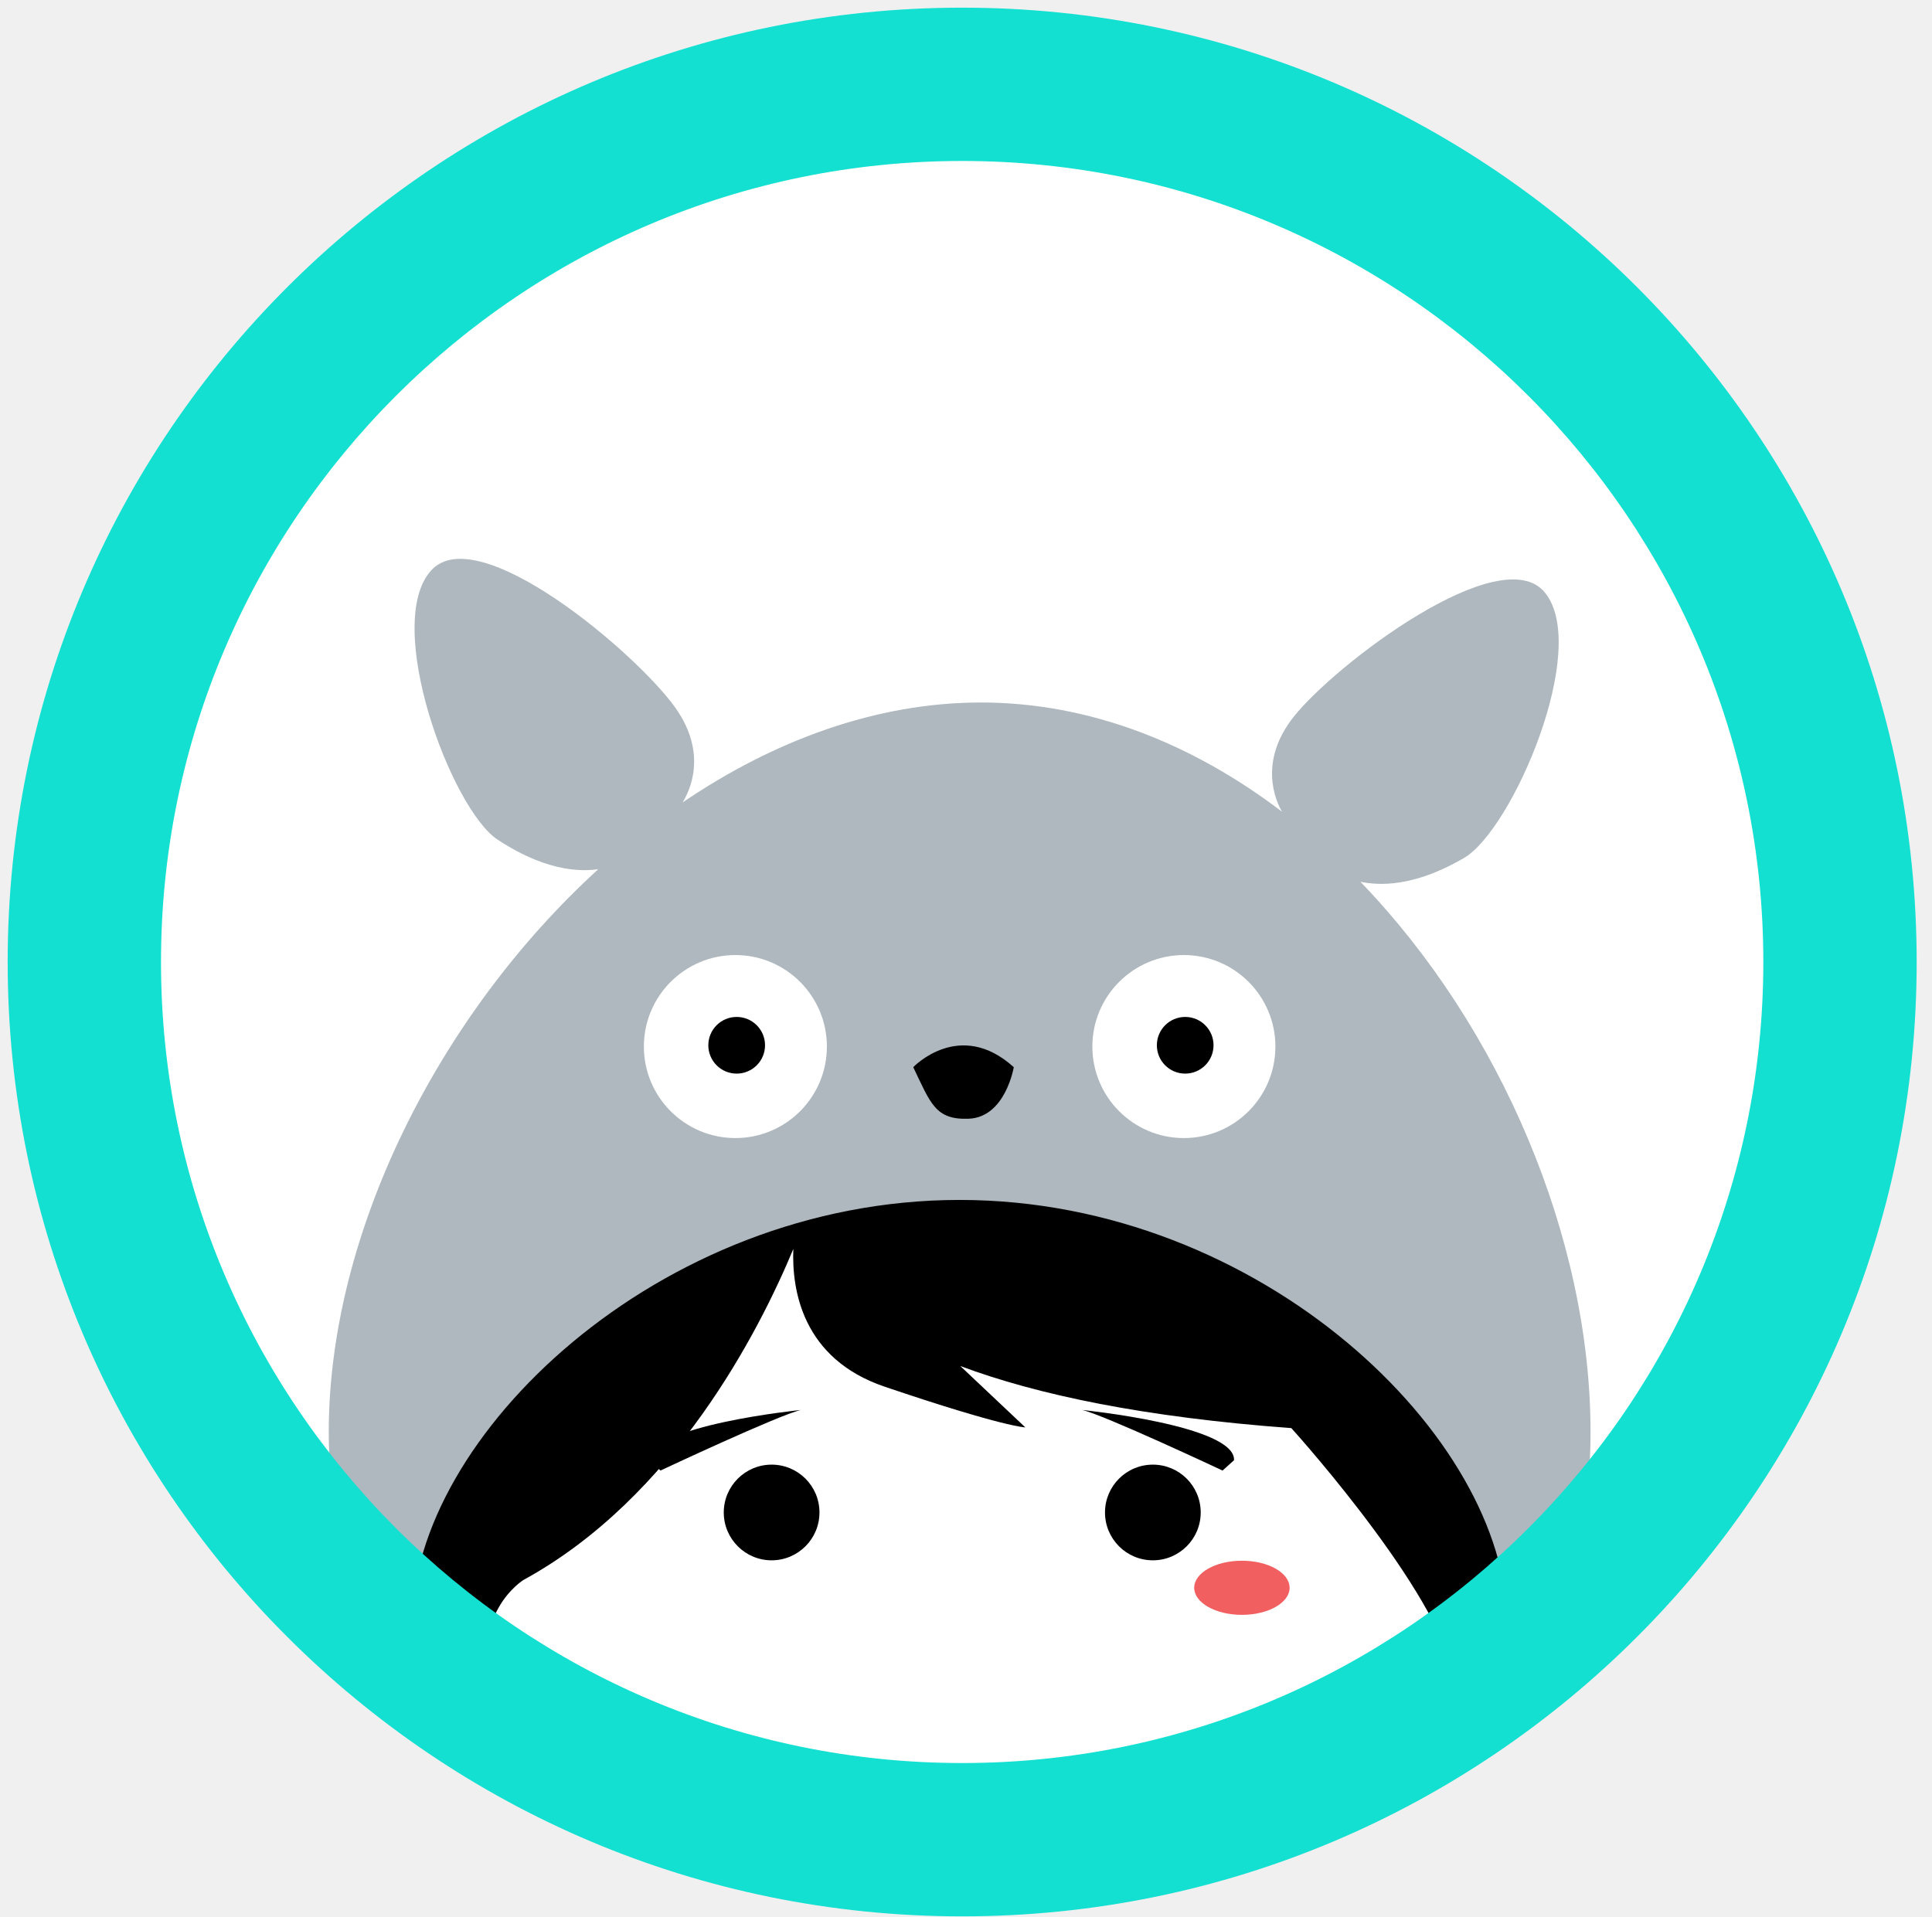
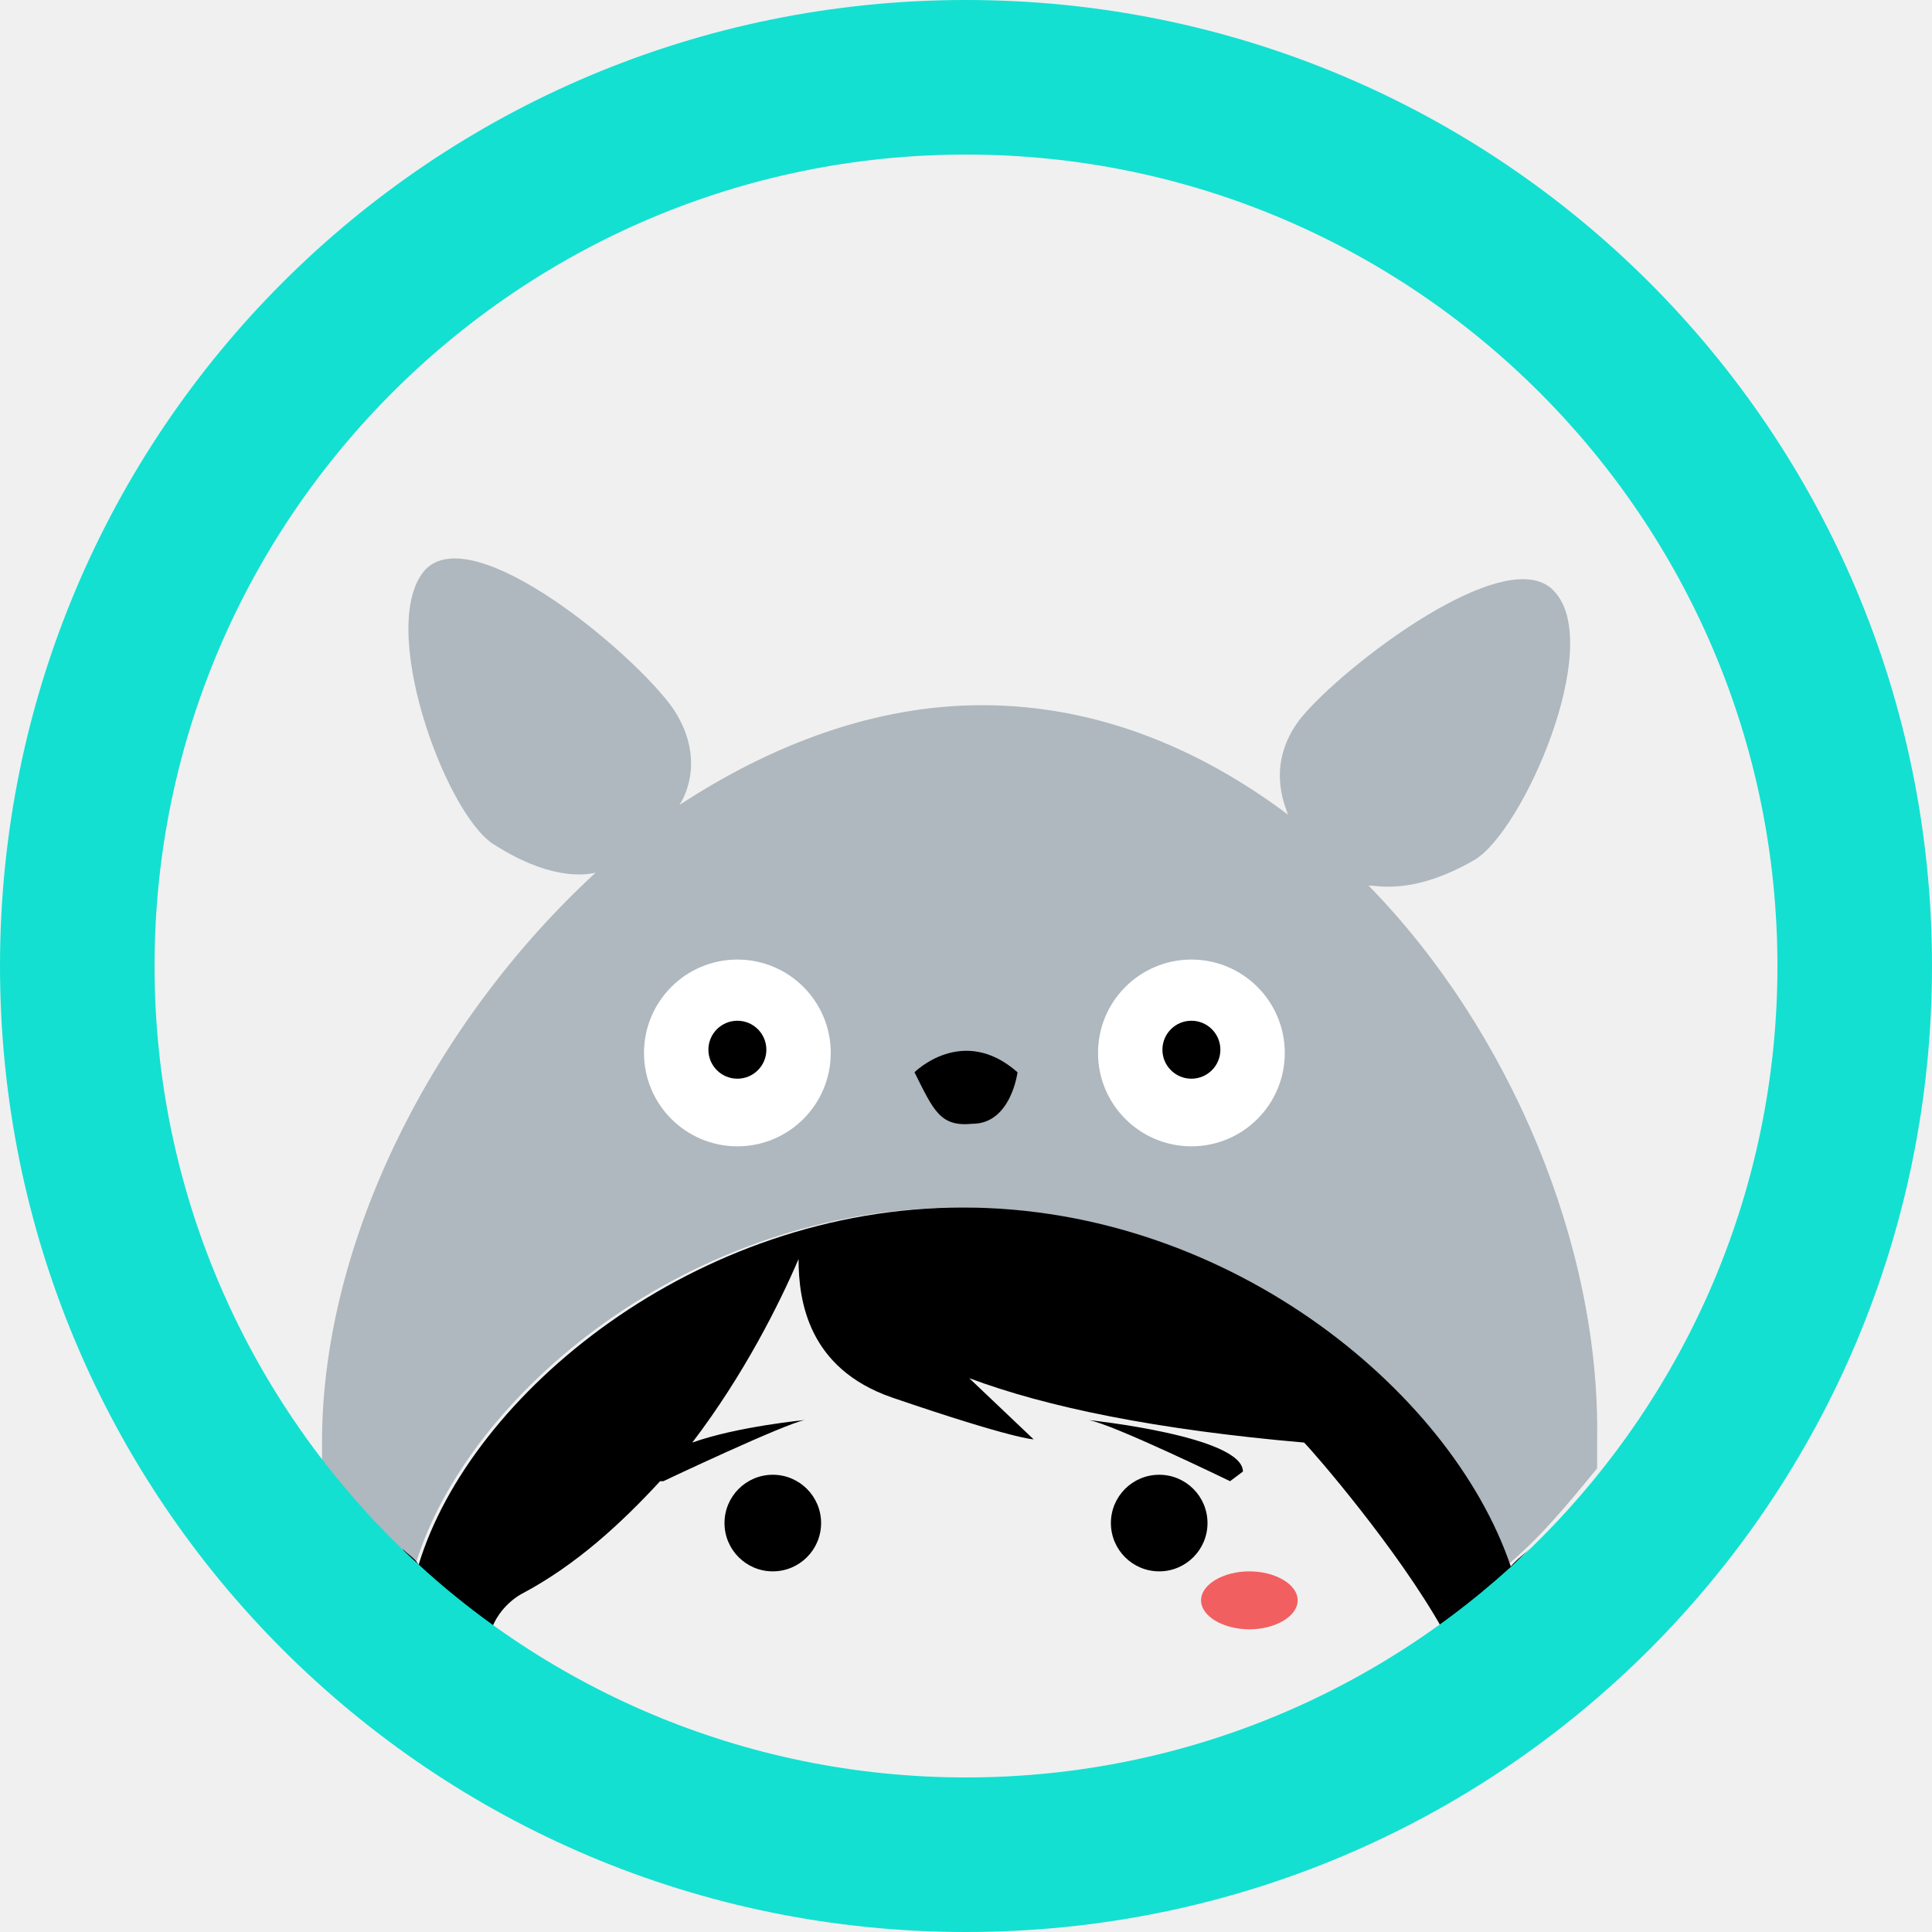
- <svg xmlns="http://www.w3.org/2000/svg" version="1.1" id="Layer_1" x="0px" y="0px" width="252px" height="250px" viewBox="0 0 252 250" enable-background="new 0 0 252 250" xml:space="preserve">
-   <circle fill="#FFFFFF" cx="127" cy="128" r="117.5" />
-   <path d="M188.74,231.514c0,0,12.443-13.029,10.531-26.145c-0.811-5.53-2.265-8.333-3.674-9.727c0.029-3.017-0.305-5.908-1.181-8.425  l1.149,0.002c0,0-8.553-61.278-90.503-49.43c0,0-6.34,9.267-3.44,19.771c-11.243,2.575-41.578,11.399-47.55,32.681  c-7.367,26.224,10.39,31.018,10.39,31.018c-3.53-10.592,3.803-15.136,3.803-15.136c19.708-10.77,30.76-32.49,35.212-43.184  c-0.208,5.25,1.124,14.31,11.926,17.968c15.632,5.296,18.336,5.304,18.336,5.304l-8.48-8.004  c10.048,3.758,23.994,6.689,43.177,8.098c1.387,1.541,20.322,22.77,21.345,33.37l-0.035,0.4l-1.01,11.438H188.74L188.74,231.514z   M106.887,197.311c0,3.447-2.794,6.242-6.24,6.242c-3.442,0-6.243-2.795-6.243-6.242c0-3.445,2.8-6.24,6.244-6.24  C104.093,191.07,106.888,193.864,106.887,197.311 M156.614,197.311c0,3.447-2.794,6.242-6.242,6.242  c-3.447,0-6.242-2.795-6.242-6.242c0-3.445,2.795-6.24,6.242-6.24C153.822,191.07,156.614,193.864,156.614,197.311" />
-   <path fill="#AEB8BE" d="M177.454,115.043c-0.002,0-0.003,0-0.005,0l0.002-0.003C177.452,115.041,177.453,115.042,177.454,115.043  c1.214,0.179,5.897,1.326,13.513-3.121c6.29-3.667,16.493-27.34,10.54-34.62c-5.729-7.009-27.333,9.342-32.772,16.217  c-4.67,5.897-2.299,11.017-1.529,12.356l-0.007,0.006c-11.581-8.817-24.978-14.236-39.255-14.236v0.001  c-13.622,0-26.977,4.933-38.919,13.044c0.891-1.416,3.34-6.32-0.915-12.335C83.037,85.2,62.35,67.714,56.25,74.404  c-6.335,6.953,2.58,31.134,8.662,35.137c6.984,4.598,11.605,4.028,13.112,3.862c-20.792,18.979-35.142,47.458-35.142,73.392  c0,16.012,5.47,28.834,14.55,38.672c-2.374-4.338-3.66-8.97-3.66-13.793c0-24.043,31.965-55.135,71.4-55.135  c39.43,0,71.395,31.09,71.395,55.134c0,7.146-2.822,13.89-7.825,19.841c11.676-10.408,18.718-25.192,18.718-44.721  C207.458,161.598,195.736,133.998,177.454,115.043z" />
-   <path fill="#F25F60" d="M168.21,207.139c0,1.947-2.783,3.529-6.22,3.529c-3.44,0-6.223-1.582-6.223-3.529  c0-1.953,2.781-3.533,6.223-3.533C165.427,203.605,168.21,205.186,168.21,207.139" />
-   <path d="M104.478,183.938c0,0-20.06,2.018-19.824,6.559l1.498,1.345C86.152,191.84,101.736,184.525,104.478,183.938   M141.141,183.938c0,0,20.055,2.018,19.819,6.559l-1.496,1.345C159.464,191.84,143.882,184.525,141.141,183.938" />
-   <path fill="#FFFFFF" d="M107.856,136.53c0,6.59-5.346,11.938-11.934,11.938c-6.594,0-11.94-5.35-11.94-11.938  c0-6.591,5.347-11.938,11.94-11.938C102.512,124.593,107.856,129.941,107.856,136.53" />
-   <path d="M99.787,136.363c0,2.043-1.657,3.697-3.7,3.697c-2.044,0-3.697-1.654-3.697-3.697s1.653-3.697,3.697-3.697  C98.13,132.666,99.787,134.32,99.787,136.363" />
-   <path fill="#FFFFFF" d="M166.357,136.53c0,6.59-5.349,11.938-11.938,11.938c-6.59,0-11.938-5.35-11.938-11.938  c0-6.591,5.349-11.938,11.939-11.938c6.592,0,11.938,5.35,11.938,11.938" />
-   <path d="M158.286,136.363c0,2.043-1.655,3.697-3.695,3.697c-2.045,0-3.696-1.654-3.696-3.697s1.651-3.697,3.697-3.697  c2.04,0,3.696,1.654,3.696,3.697 M119.12,139.22c0,0,6.052-6.388,13.112,0c0,0-1.088,6.544-5.886,6.724  C122.019,146.111,121.391,143.971,119.12,139.22" />
-   <path fill="#13E0D1" d="M125.5,21C183.12,21,230,67.878,230,125.5c0,57.62-46.88,104.5-104.5,104.5C67.878,230,21,183.12,21,125.5  C21,67.878,67.878,21,125.5,21 M125.5,1C56.74,1,1,56.74,1,125.5S56.74,250,125.5,250S250,194.26,250,125.5S194.26,1,125.5,1z" />
+ <svg xmlns="http://www.w3.org/2000/svg" id="Layer_1" viewBox="0 0 60 60">
+   <style>.totoroko0{fill:#AEB8BE;} .totoroko1{fill:#F25F60;} .totoroko2{fill:#FFFFFF;} .totoroko3{fill:#13E0D1;}</style>
+   <path class="totoroko0" d="M42.5 27.5c.3 0 1.4.3 3.3-.8 1.5-.9 4-6.6 2.5-8.3-1.4-1.7-6.6 2.3-7.9 3.9-1.1 1.4-.5 2.7-.4 3-2.8-2.1-6-3.4-9.5-3.4-3.3 0-6.5 1.2-9.4 3.1.2-.3.8-1.5-.2-3-1.2-1.7-6.2-5.9-7.7-4.3-1.5 1.7.6 7.5 2.1 8.5 1.7 1.1 2.8 1 3.2.9-5 4.6-8.5 11.4-8.5 17.7v.6c.9 1.1 1.9 2.2 2.9 3.2 1.6-5.3 8.5-11.1 16.9-11.1 8.4 0 15.4 5.9 16.9 11.2 1.1-.9 2-2 2.9-3.1v-.9c.1-6-2.7-12.7-7.1-17.2z" />
+   <path class="totoroko1" d="M40.3 49.7c0 .5-.7.9-1.5.9s-1.5-.4-1.5-.9.7-.9 1.5-.9 1.5.4 1.5.9" />
+   <circle class="totoroko2" cx="22.9" cy="32.7" r="2.9" />
+   <circle class="totoroko2" cx="37" cy="32.7" r="2.9" />
+   <circle cx="24" cy="47.3" r="1.5" />
+   <circle cx="36" cy="47.3" r="1.5" />
+   <path d="M33.8 44.1c.7.1 4.4 1.9 4.4 1.9l.4-.3c0-1.1-4.8-1.6-4.8-1.6z" />
+   <circle cx="22.9" cy="32.6" r=".9" />
+   <circle cx="37" cy="32.6" r=".9" />
+   <path d="M30.2 34.9c1.2 0 1.4-1.6 1.4-1.6-1.7-1.5-3.2 0-3.2 0 .6 1.2.8 1.7 1.8 1.6zM47.5 48.1c-.2.2-.5.4-.7.7l.7-.7z" />
+   <path d="M29.9 37.5c-8.3 0-15.3 5.8-16.9 11.1.7.7 1.5 1.3 2.3 1.9.3-.7.9-1 .9-1 1.7-.9 3.1-2.2 4.3-3.5h.1s3.8-1.8 4.4-1.9c0 0-2.1.2-3.5.7 1.6-2.1 2.7-4.3 3.3-5.7 0 1.3.3 3.4 2.9 4.3 3.8 1.3 4.4 1.3 4.4 1.3l-2-1.9c2.4.9 5.8 1.6 10.4 2 .3.3 2.9 3.3 4.3 5.8.8-.5 1.5-1.1 2.2-1.7-1.7-5.5-8.7-11.4-17.1-11.4zM12.4 48l.1.1-.1-.1zM13 48.6c-.2-.2-.4-.3-.5-.5.2.2.4.3.5.5z" />
+   <path class="totoroko3" d="M30 4.8c13.9 0 25.2 11.3 25.2 25.2S43.9 55.2 30 55.2 4.8 43.9 4.8 30 16.1 4.8 30 4.8M30 0C13.4 0 0 13.4 0 30s13.4 30 30 30 30-13.4 30-30S46.6 0 30 0z" />
</svg>
